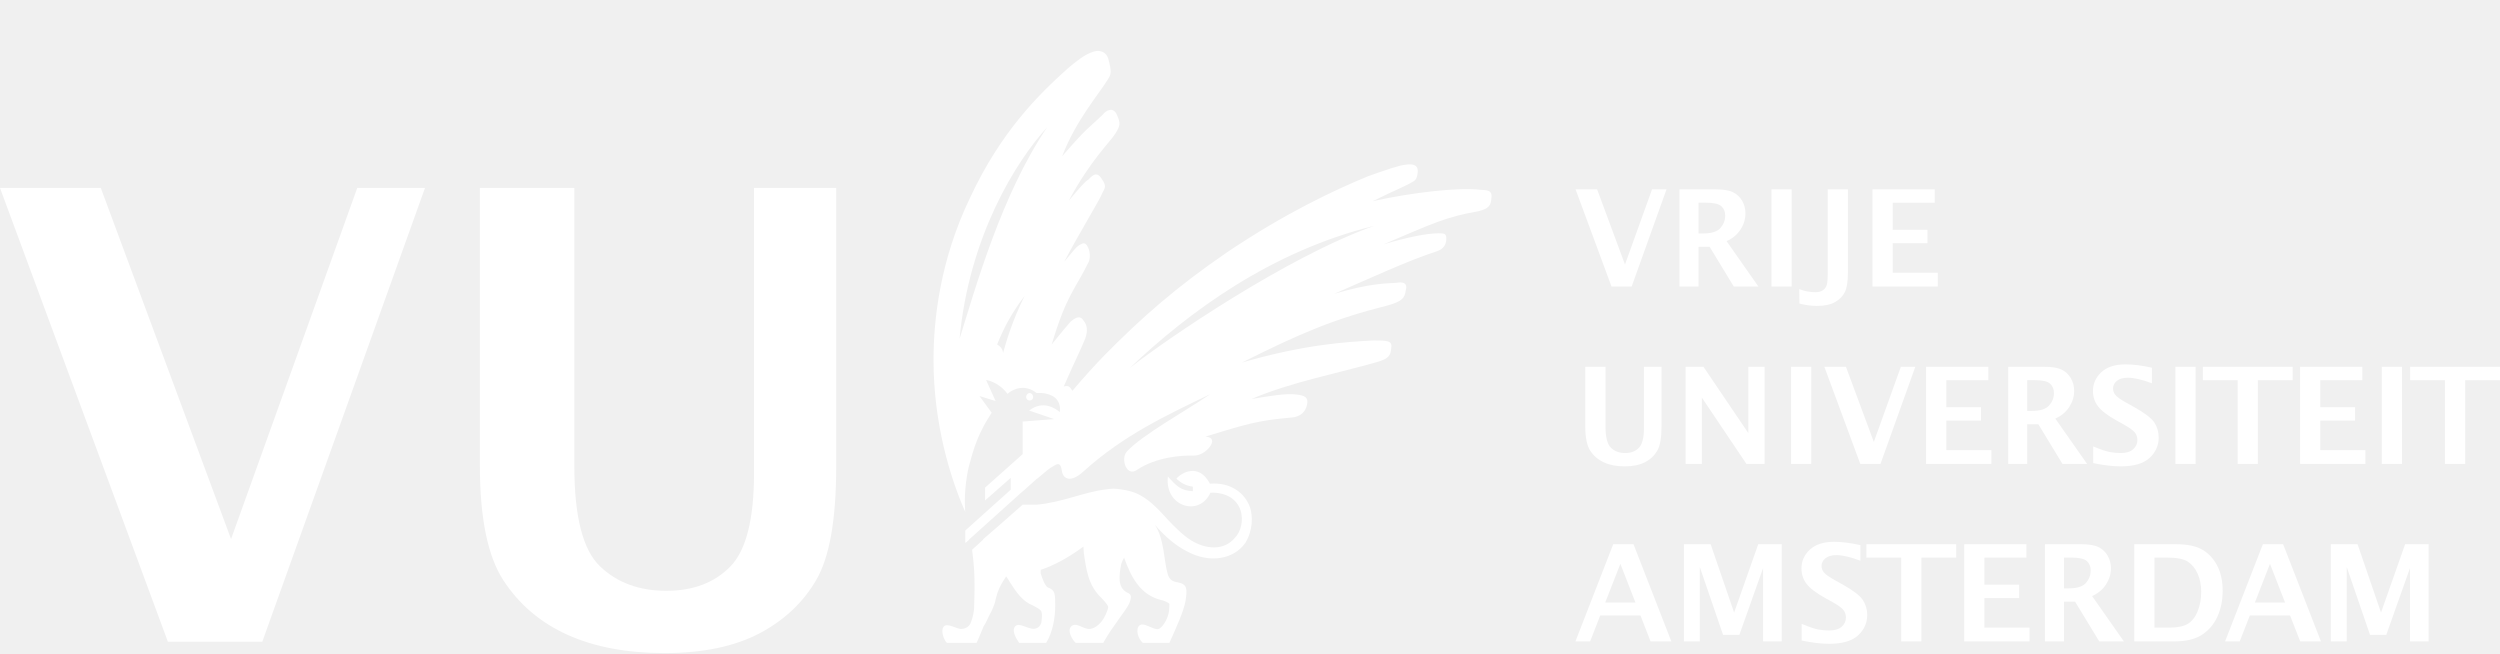
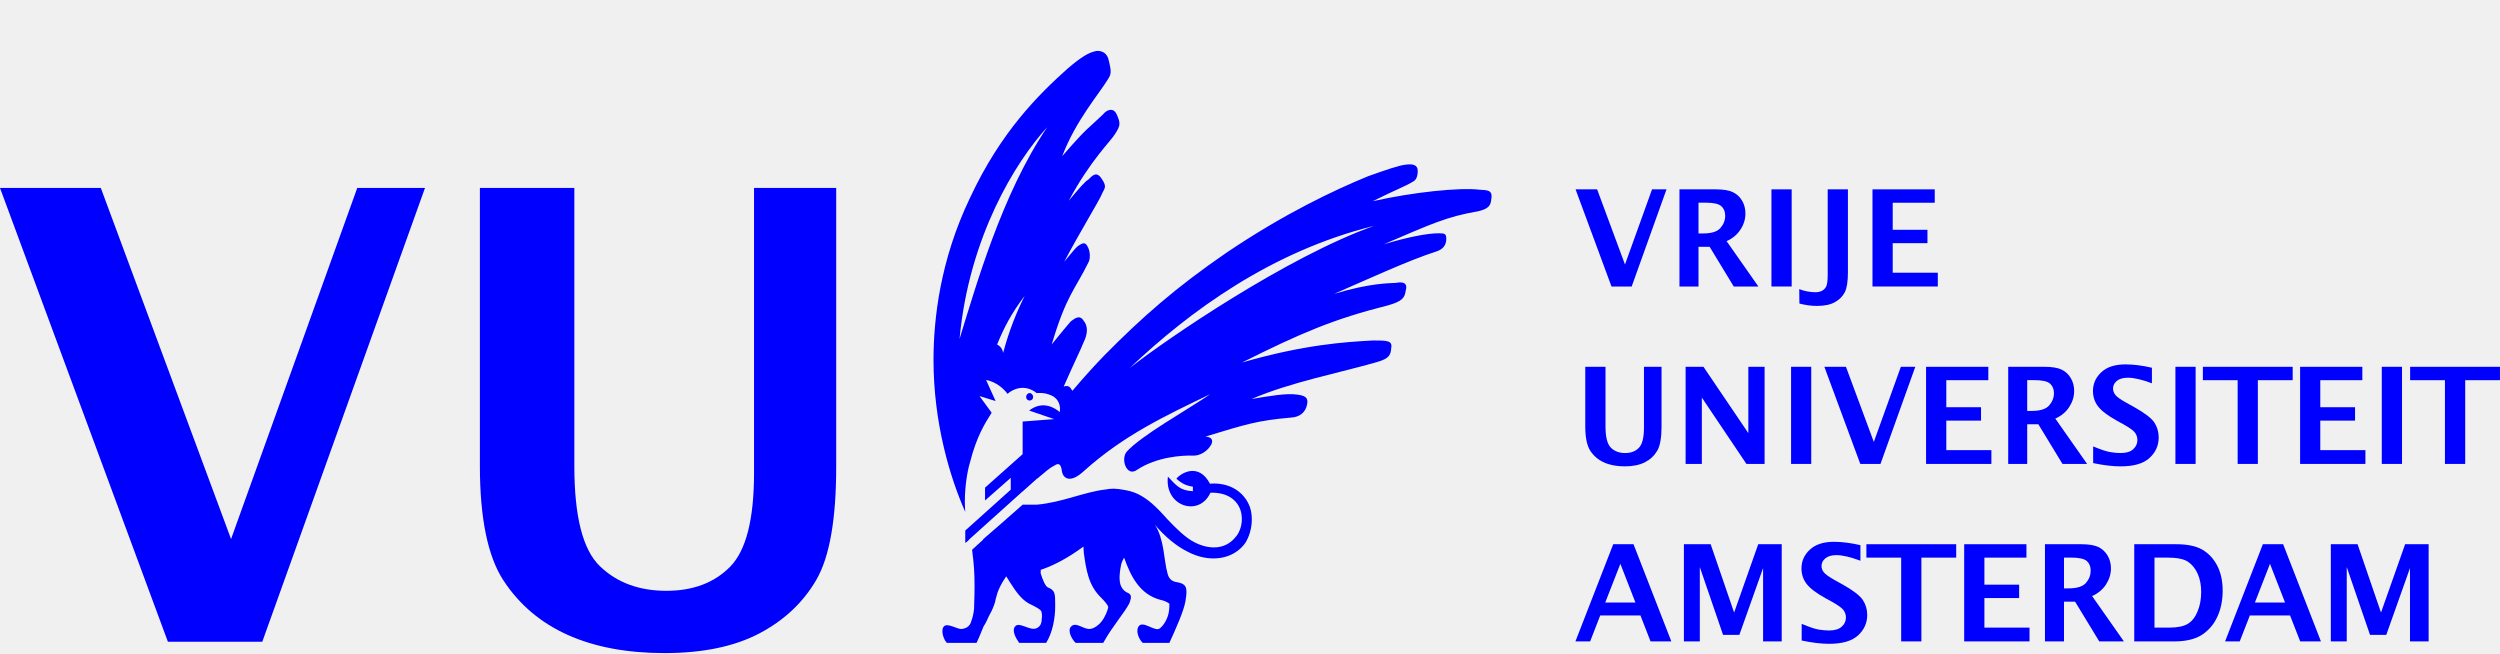
<svg xmlns="http://www.w3.org/2000/svg" id="svg2" version="1.1" width="229.68" height="60" xml:space="preserve">
  <defs id="defs6">
    <clipPath clipPathUnits="userSpaceOnUse" id="clipPath26">
      <path d="m 0,62.522 210.473,0 L 210.473,0 0,0 0,62.522 z" id="path28" />
    </clipPath>
  </defs>
  <g id="g10" transform="matrix(1.25,0,0,-1.25,-0.3074325,60.28474)">
-     <g id="g3046" transform="translate(-13.25685,-12.66531)" style="fill:#ffffff">
-       <g style="fill:#ffffff" transform="translate(193.2002,26.7959)" id="g14">
-         <path id="path16" style="fill:#ffffff;fill-opacity:1;fill-rule:nonzero;stroke:none" d="m 0,0 0,6.154 -2.558,0 0,0.984 6.602,0 0,-0.984 -2.555,0 L 1.489,0 0,0 z" />
+     <g id="g3046" transform="translate(-13.25685,-12.66531)" style="fill:#0000ff">
+       <g style="fill:#0000ff" transform="translate(193.2002,26.7959)" id="g14">
+         <path id="path16" style="fill:#0000ff;fill-opacity:1;fill-rule:nonzero;stroke:none" d="m 0,0 0,6.154 -2.558,0 0,0.984 6.602,0 0,-0.984 -2.555,0 L 1.489,0 0,0 z" />
      </g>
-       <g style="fill:#ffffff" transform="translate(25.8418,13.7285)" id="g18">
-         <path id="path20" style="fill:#ffffff;fill-opacity:1;fill-rule:nonzero;stroke:none" d="m 0,0 -12.339,33.351 7.409,0 9.573,-25.806 9.275,25.806 4.979,0 L 6.939,0 0,0 z" />
+       <g style="fill:#0000ff" transform="translate(25.8418,13.7285)" id="g18">
+         <path id="path20" style="fill:#0000ff;fill-opacity:1;fill-rule:nonzero;stroke:none" d="m 0,0 -12.339,33.351 7.409,0 9.573,-25.806 9.275,25.806 4.979,0 L 6.939,0 0,0 z" />
      </g>
-       <g style="fill:#ffffff" id="g22">
-         <g style="fill:#ffffff" clip-path="url(#clipPath26)" id="g24">
-           <g style="fill:#ffffff" transform="translate(48.7734,47.0791)" id="g30">
-             <path id="path32" style="fill:#ffffff;fill-opacity:1;fill-rule:nonzero;stroke:none" d="m 0,0 6.942,0 0,-20.454 c 0,-3.7 0.627,-6.15 1.883,-7.351 1.253,-1.206 2.881,-1.804 4.879,-1.804 1.967,0 3.533,0.591 4.698,1.78 1.164,1.189 1.747,3.479 1.747,6.878 l 0,20.951 6.039,0 0,-20.484 c 0,-3.863 -0.484,-6.629 -1.453,-8.304 -0.968,-1.675 -2.37,-2.993 -4.202,-3.956 -1.835,-0.961 -4.155,-1.442 -6.964,-1.442 -2.764,0 -5.138,0.448 -7.122,1.34 -1.983,0.893 -3.553,2.226 -4.71,3.991 C 0.579,-27.091 0,-24.276 0,-20.416 L 0,0 z" />
+       <g style="fill:#0000ff" id="g22">
+         <g style="fill:#0000ff" clip-path="url(#clipPath26)" id="g24">
+           <g style="fill:#0000ff" transform="translate(48.7734,47.0791)" id="g30">
+             <path id="path32" style="fill:#0000ff;fill-opacity:1;fill-rule:nonzero;stroke:none" d="m 0,0 6.942,0 0,-20.454 c 0,-3.7 0.627,-6.15 1.883,-7.351 1.253,-1.206 2.881,-1.804 4.879,-1.804 1.967,0 3.533,0.591 4.698,1.78 1.164,1.189 1.747,3.479 1.747,6.878 l 0,20.951 6.039,0 0,-20.484 c 0,-3.863 -0.484,-6.629 -1.453,-8.304 -0.968,-1.675 -2.37,-2.993 -4.202,-3.956 -1.835,-0.961 -4.155,-1.442 -6.964,-1.442 -2.764,0 -5.138,0.448 -7.122,1.34 -1.983,0.893 -3.553,2.226 -4.71,3.991 C 0.579,-27.091 0,-24.276 0,-20.416 L 0,0 z" />
          </g>
-           <g style="fill:#ffffff" transform="translate(84.4697,21.8857)" id="g34">
-             <path id="path36" style="fill:#ffffff;fill-opacity:1;fill-rule:nonzero;stroke:none" d="m 0,0 0,-0.885 0.26,0.234 C 0.197,-0.402 0.146,-0.156 0.102,0.094 L 0,0 z" />
+           <g style="fill:#0000ff" transform="translate(84.4697,21.8857)" id="g34">
+             <path id="path36" style="fill:#0000ff;fill-opacity:1;fill-rule:nonzero;stroke:none" d="m 0,0 0,-0.885 0.26,0.234 C 0.197,-0.402 0.146,-0.156 0.102,0.094 L 0,0 z" />
          </g>
-           <g style="fill:#ffffff" transform="translate(88.9219,31.7129)" id="g38">
-             <path id="path40" style="fill:#ffffff;fill-opacity:1;fill-rule:nonzero;stroke:none" d="M 0,0 C 0,0.145 0.11,0.292 0.256,0.292 0.405,0.292 0.515,0.145 0.515,0 0.515,-0.147 0.405,-0.257 0.256,-0.257 0.11,-0.257 0,-0.147 0,0" />
+           <g style="fill:#0000ff" transform="translate(88.9219,31.7129)" id="g38">
+             <path id="path40" style="fill:#0000ff;fill-opacity:1;fill-rule:nonzero;stroke:none" d="M 0,0 C 0,0.145 0.11,0.292 0.256,0.292 0.405,0.292 0.515,0.145 0.515,0 0.515,-0.147 0.405,-0.257 0.256,-0.257 0.11,-0.257 0,-0.147 0,0" />
          </g>
-           <g style="fill:#ffffff" transform="translate(105.3721,23.6152)" id="g42">
-             <path id="path44" style="fill:#ffffff;fill-opacity:1;fill-rule:nonzero;stroke:none" d="M 0,0 C -0.401,1.103 -1.47,1.84 -2.942,1.729 -3.75,3.274 -5.04,2.544 -5.408,2.095 -5.005,1.729 -4.675,1.58 -4.195,1.508 l 0,-0.33 c -0.918,0.035 -1.213,0.402 -1.837,1.07 -0.26,-2.21 2.317,-2.988 3.126,-1.183 1.215,0.038 1.952,-0.512 2.21,-1.286 0.253,-0.771 0,-1.622 -0.406,-2.023 -0.736,-0.884 -1.916,-0.884 -2.981,-0.331 -0.659,0.331 -1.363,1.031 -1.987,1.691 -0.917,1.031 -1.437,1.475 -2.139,1.841 -0.384,0.183 -0.767,0.274 -1.143,0.331 -0.219,0.04 -0.439,0.067 -0.658,0.073 -0.212,0 -0.406,-0.022 -0.586,-0.057 -1.574,-0.174 -3.172,-0.949 -5.082,-1.12 l -1.03,0 c -0.64,-0.557 -1.203,-1.054 -1.696,-1.493 l -1.21,-1.047 c 0.002,-0.009 0.01,-0.016 0.01,-0.025 -0.518,-0.473 -0.819,-0.747 -0.819,-0.747 0.145,-1.142 0.18,-1.693 0.18,-2.722 0,-0.85 -0.035,-1.257 -0.035,-1.625 -0.037,-0.365 -0.112,-0.66 -0.22,-0.952 -0.074,-0.261 -0.296,-0.479 -0.664,-0.518 -0.33,-0.071 -1.107,0.518 -1.361,0.148 -0.22,-0.295 0.037,-0.993 0.254,-1.176 l 2.174,0 c 0.26,0.549 0.369,0.881 0.516,1.21 0.186,0.259 0.335,0.667 0.477,0.923 0.151,0.255 0.296,0.626 0.372,0.881 0.035,0.259 0.146,0.52 0.182,0.698 0.151,0.411 0.366,0.781 0.515,0.994 0.035,0.07 0.08,0.125 0.118,0.183 0.098,-0.144 0.189,-0.285 0.25,-0.396 0.518,-0.812 0.957,-1.441 1.694,-1.734 0.293,-0.146 0.478,-0.261 0.588,-0.371 0.11,-0.106 0.11,-0.441 0.075,-0.658 0,-0.297 -0.113,-0.554 -0.405,-0.663 -0.481,-0.186 -1.25,0.512 -1.548,0.143 -0.257,-0.293 0.039,-0.845 0.298,-1.21 l 1.983,0 c 0.482,0.772 0.666,1.838 0.666,2.723 0,0.919 0,1.142 -0.554,1.361 -0.185,0.113 -0.368,0.554 -0.515,1.031 0,0.054 0.003,0.147 0.005,0.254 0.946,0.314 1.993,0.867 3.139,1.709 0.006,-0.15 0.012,-0.302 0.025,-0.456 0.183,-1.253 0.327,-2.392 1.287,-3.311 0.254,-0.259 0.474,-0.518 0.511,-0.666 0,-0.11 -0.147,-0.512 -0.257,-0.698 -0.218,-0.478 -0.697,-0.88 -1.064,-0.919 -0.477,-0.071 -1.032,0.551 -1.403,0.182 -0.329,-0.329 0.113,-1.027 0.333,-1.21 l 2.023,0 c 0.664,1.21 1.583,2.243 1.917,2.906 0.181,0.479 0.181,0.664 -0.187,0.806 -0.662,0.372 -0.587,1.181 -0.403,2.1 0.048,0.153 0.125,0.306 0.205,0.455 0.5,-1.393 1.153,-2.697 2.667,-3.103 0.255,-0.034 0.624,-0.222 0.663,-0.298 0,-0.073 0,-0.368 -0.039,-0.584 -0.071,-0.444 -0.331,-0.96 -0.664,-1.215 -0.362,-0.295 -1.284,0.663 -1.584,0.109 -0.217,-0.443 0.151,-1.032 0.336,-1.176 l 1.951,0 c 0.548,1.21 1.03,2.282 1.18,3.052 0.144,0.923 0.144,1.253 -0.556,1.399 -0.368,0.042 -0.663,0.187 -0.772,0.701 -0.26,0.92 -0.222,2.465 -0.917,3.531 0.77,-0.917 1.613,-1.58 2.35,-1.951 1.695,-0.92 3.461,-0.584 4.304,0.627 C 0.22,-1.692 0.22,-0.662 0,0" />
+           <g style="fill:#0000ff" transform="translate(105.3721,23.6152)" id="g42">
+             <path id="path44" style="fill:#0000ff;fill-opacity:1;fill-rule:nonzero;stroke:none" d="M 0,0 C -0.401,1.103 -1.47,1.84 -2.942,1.729 -3.75,3.274 -5.04,2.544 -5.408,2.095 -5.005,1.729 -4.675,1.58 -4.195,1.508 l 0,-0.33 c -0.918,0.035 -1.213,0.402 -1.837,1.07 -0.26,-2.21 2.317,-2.988 3.126,-1.183 1.215,0.038 1.952,-0.512 2.21,-1.286 0.253,-0.771 0,-1.622 -0.406,-2.023 -0.736,-0.884 -1.916,-0.884 -2.981,-0.331 -0.659,0.331 -1.363,1.031 -1.987,1.691 -0.917,1.031 -1.437,1.475 -2.139,1.841 -0.384,0.183 -0.767,0.274 -1.143,0.331 -0.219,0.04 -0.439,0.067 -0.658,0.073 -0.212,0 -0.406,-0.022 -0.586,-0.057 -1.574,-0.174 -3.172,-0.949 -5.082,-1.12 l -1.03,0 c -0.64,-0.557 -1.203,-1.054 -1.696,-1.493 l -1.21,-1.047 c 0.002,-0.009 0.01,-0.016 0.01,-0.025 -0.518,-0.473 -0.819,-0.747 -0.819,-0.747 0.145,-1.142 0.18,-1.693 0.18,-2.722 0,-0.85 -0.035,-1.257 -0.035,-1.625 -0.037,-0.365 -0.112,-0.66 -0.22,-0.952 -0.074,-0.261 -0.296,-0.479 -0.664,-0.518 -0.33,-0.071 -1.107,0.518 -1.361,0.148 -0.22,-0.295 0.037,-0.993 0.254,-1.176 l 2.174,0 c 0.26,0.549 0.369,0.881 0.516,1.21 0.186,0.259 0.335,0.667 0.477,0.923 0.151,0.255 0.296,0.626 0.372,0.881 0.035,0.259 0.146,0.52 0.182,0.698 0.151,0.411 0.366,0.781 0.515,0.994 0.035,0.07 0.08,0.125 0.118,0.183 0.098,-0.144 0.189,-0.285 0.25,-0.396 0.518,-0.812 0.957,-1.441 1.694,-1.734 0.293,-0.146 0.478,-0.261 0.588,-0.371 0.11,-0.106 0.11,-0.441 0.075,-0.658 0,-0.297 -0.113,-0.554 -0.405,-0.663 -0.481,-0.186 -1.25,0.512 -1.548,0.143 -0.257,-0.293 0.039,-0.845 0.298,-1.21 l 1.983,0 c 0.482,0.772 0.666,1.838 0.666,2.723 0,0.919 0,1.142 -0.554,1.361 -0.185,0.113 -0.368,0.554 -0.515,1.031 0,0.054 0.003,0.147 0.005,0.254 0.946,0.314 1.993,0.867 3.139,1.709 0.006,-0.15 0.012,-0.302 0.025,-0.456 0.183,-1.253 0.327,-2.392 1.287,-3.311 0.254,-0.259 0.474,-0.518 0.511,-0.666 0,-0.11 -0.147,-0.512 -0.257,-0.698 -0.218,-0.478 -0.697,-0.88 -1.064,-0.919 -0.477,-0.071 -1.032,0.551 -1.403,0.182 -0.329,-0.329 0.113,-1.027 0.333,-1.21 l 2.023,0 c 0.664,1.21 1.583,2.243 1.917,2.906 0.181,0.479 0.181,0.664 -0.187,0.806 -0.662,0.372 -0.587,1.181 -0.403,2.1 0.048,0.153 0.125,0.306 0.205,0.455 0.5,-1.393 1.153,-2.697 2.667,-3.103 0.255,-0.034 0.624,-0.222 0.663,-0.298 0,-0.073 0,-0.368 -0.039,-0.584 -0.071,-0.444 -0.331,-0.96 -0.664,-1.215 -0.362,-0.295 -1.284,0.663 -1.584,0.109 -0.217,-0.443 0.151,-1.032 0.336,-1.176 l 1.951,0 c 0.548,1.21 1.03,2.282 1.18,3.052 0.144,0.923 0.144,1.253 -0.556,1.399 -0.368,0.042 -0.663,0.187 -0.772,0.701 -0.26,0.92 -0.222,2.465 -0.917,3.531 0.77,-0.917 1.613,-1.58 2.35,-1.951 1.695,-0.92 3.461,-0.584 4.304,0.627 C 0.22,-1.692 0.22,-0.662 0,0" />
          </g>
-           <g style="fill:#ffffff" transform="translate(96.54,33.8486)" id="g46">
-             <path id="path48" style="fill:#ffffff;fill-opacity:1;fill-rule:nonzero;stroke:none" d="M 0,0 C 4.382,4.156 10.38,8.572 17.963,10.449 11.56,8.17 2.762,2.167 0,0 m -12.514,2.131 c 0.7,7.512 4.124,13.029 6.445,15.568 C -9.42,12.766 -11.333,5.921 -12.514,2.131 M -9.313,1.104 C -9.35,1.397 -9.495,1.578 -9.752,1.728 -9.236,2.979 -8.727,3.975 -7.728,5.299 -8.648,3.455 -9.09,1.912 -9.313,1.104 m 35.042,11.995 c -1.51,0.184 -4.936,-0.184 -7.878,-0.844 1.841,0.92 2.357,1.063 3.018,1.473 0.182,0.108 0.294,0.366 0.294,0.772 0,0.441 -0.402,0.513 -0.88,0.441 C 19.8,14.903 18.771,14.537 17.518,14.094 15.015,13.063 11.412,11.372 7.141,8.496 3.386,5.921 0.886,3.715 -1.84,0.954 -2.55,0.228 -3.368,-0.677 -4.22,-1.68 c -0.19,0.332 -0.305,0.409 -0.637,0.316 0.956,2.172 1.064,2.284 1.584,3.531 0.218,0.593 0.109,1.036 -0.11,1.288 -0.298,0.52 -0.703,0.15 -0.958,-0.037 -0.403,-0.477 -0.516,-0.589 -1.399,-1.69 1.103,3.681 1.693,3.974 2.722,6.074 0.113,0.256 0.113,0.694 -0.037,1.029 -0.109,0.258 -0.257,0.406 -0.476,0.293 -0.407,-0.184 -0.516,-0.401 -1.291,-1.322 1.102,2.097 2.614,4.562 2.763,4.964 0.183,0.443 0.438,0.517 -0.036,1.179 -0.37,0.555 -0.699,0.149 -0.96,-0.109 -0.218,-0.108 -0.665,-0.627 -1.433,-1.547 1.617,3.02 3.13,4.416 3.422,4.933 0.367,0.589 0.405,0.736 0.112,1.398 -0.261,0.589 -0.776,0.332 -1.03,0 -1.144,-1.103 -1.071,-0.848 -2.984,-3.055 0.993,2.616 2.727,4.603 3.347,5.631 0.263,0.404 0.297,0.552 0.037,1.548 -0.146,0.44 -0.511,0.591 -0.881,0.553 -0.553,-0.113 -1.066,-0.408 -2.098,-1.287 -2.098,-1.88 -4.893,-4.606 -7.177,-9.499 -2.21,-4.599 -2.686,-8.945 -2.686,-11.924 0,-4.631 1.212,-8.639 2.331,-11.161 -0.002,0.094 -0.01,0.17 -0.015,0.268 -0.072,1.25 0.148,2.685 0.37,3.384 0.467,1.843 1.075,2.831 1.587,3.632 l -0.892,1.225 1.182,-0.366 -0.698,1.546 c 0,0 0.887,-0.103 1.574,-1.017 0.429,0.388 1.299,0.729 2.141,0.057 0.554,0.038 0.886,-0.074 1.18,-0.22 0.625,-0.366 0.55,-1.029 0.514,-1.177 -0.33,0.295 -1.252,0.886 -2.245,0.112 l 1.841,-0.629 -2.32,-0.179 0,-2.398 -2.763,-2.459 0,-0.943 1.89,1.664 0,-0.871 -3.328,-2.99 0,-0.911 4.201,3.777 0,-0.009 1.058,0.948 0.009,-0.009 c 0.626,0.518 0.884,0.775 1.253,0.959 0.44,0.297 0.515,-0.033 0.588,-0.513 0.111,-0.403 0.587,-0.813 1.585,0.108 2.944,2.653 6.035,4.087 9.308,5.666 -1.768,-1.211 -5.039,-3.013 -6.147,-4.23 -0.477,-0.551 0,-1.913 0.773,-1.326 1.4,0.922 3.24,1.067 4.16,1.033 0.44,0 0.922,0.293 1.179,0.663 0.256,0.331 0.256,0.7 -0.33,0.737 3.018,0.915 3.792,1.175 6.294,1.396 0.662,0.037 1.067,0.404 1.175,0.959 0.113,0.512 -0.147,0.663 -0.77,0.734 -0.738,0.108 -2.028,-0.112 -3.316,-0.33 2.911,1.249 6.441,1.913 9.24,2.721 0.883,0.256 0.997,0.516 1.032,1.032 0.106,0.551 -0.334,0.551 -1.328,0.551 C 15.865,1.912 12.847,1.728 8.246,0.4 c 4.343,2.174 6.769,3.205 10.712,4.196 1.066,0.298 1.25,0.553 1.325,1.106 0.184,0.627 -0.335,0.627 -0.7,0.553 -0.554,-0.038 -1.876,0 -4.568,-0.809 2.62,1.138 5.483,2.466 7.545,3.126 0.445,0.151 0.702,0.442 0.702,0.923 0,0.365 -0.11,0.404 -0.55,0.404 -0.886,0 -2.321,-0.294 -4.05,-0.81 3.531,1.508 4.6,2.025 6.953,2.43 0.776,0.183 0.922,0.439 0.957,0.918 0.113,0.662 -0.329,0.626 -0.843,0.662" />
+           <g style="fill:#0000ff" transform="translate(96.54,33.8486)" id="g46">
+             <path id="path48" style="fill:#0000ff;fill-opacity:1;fill-rule:nonzero;stroke:none" d="M 0,0 C 4.382,4.156 10.38,8.572 17.963,10.449 11.56,8.17 2.762,2.167 0,0 m -12.514,2.131 c 0.7,7.512 4.124,13.029 6.445,15.568 C -9.42,12.766 -11.333,5.921 -12.514,2.131 M -9.313,1.104 C -9.35,1.397 -9.495,1.578 -9.752,1.728 -9.236,2.979 -8.727,3.975 -7.728,5.299 -8.648,3.455 -9.09,1.912 -9.313,1.104 m 35.042,11.995 c -1.51,0.184 -4.936,-0.184 -7.878,-0.844 1.841,0.92 2.357,1.063 3.018,1.473 0.182,0.108 0.294,0.366 0.294,0.772 0,0.441 -0.402,0.513 -0.88,0.441 C 19.8,14.903 18.771,14.537 17.518,14.094 15.015,13.063 11.412,11.372 7.141,8.496 3.386,5.921 0.886,3.715 -1.84,0.954 -2.55,0.228 -3.368,-0.677 -4.22,-1.68 c -0.19,0.332 -0.305,0.409 -0.637,0.316 0.956,2.172 1.064,2.284 1.584,3.531 0.218,0.593 0.109,1.036 -0.11,1.288 -0.298,0.52 -0.703,0.15 -0.958,-0.037 -0.403,-0.477 -0.516,-0.589 -1.399,-1.69 1.103,3.681 1.693,3.974 2.722,6.074 0.113,0.256 0.113,0.694 -0.037,1.029 -0.109,0.258 -0.257,0.406 -0.476,0.293 -0.407,-0.184 -0.516,-0.401 -1.291,-1.322 1.102,2.097 2.614,4.562 2.763,4.964 0.183,0.443 0.438,0.517 -0.036,1.179 -0.37,0.555 -0.699,0.149 -0.96,-0.109 -0.218,-0.108 -0.665,-0.627 -1.433,-1.547 1.617,3.02 3.13,4.416 3.422,4.933 0.367,0.589 0.405,0.736 0.112,1.398 -0.261,0.589 -0.776,0.332 -1.03,0 -1.144,-1.103 -1.071,-0.848 -2.984,-3.055 0.993,2.616 2.727,4.603 3.347,5.631 0.263,0.404 0.297,0.552 0.037,1.548 -0.146,0.44 -0.511,0.591 -0.881,0.553 -0.553,-0.113 -1.066,-0.408 -2.098,-1.287 -2.098,-1.88 -4.893,-4.606 -7.177,-9.499 -2.21,-4.599 -2.686,-8.945 -2.686,-11.924 0,-4.631 1.212,-8.639 2.331,-11.161 -0.002,0.094 -0.01,0.17 -0.015,0.268 -0.072,1.25 0.148,2.685 0.37,3.384 0.467,1.843 1.075,2.831 1.587,3.632 l -0.892,1.225 1.182,-0.366 -0.698,1.546 c 0,0 0.887,-0.103 1.574,-1.017 0.429,0.388 1.299,0.729 2.141,0.057 0.554,0.038 0.886,-0.074 1.18,-0.22 0.625,-0.366 0.55,-1.029 0.514,-1.177 -0.33,0.295 -1.252,0.886 -2.245,0.112 l 1.841,-0.629 -2.32,-0.179 0,-2.398 -2.763,-2.459 0,-0.943 1.89,1.664 0,-0.871 -3.328,-2.99 0,-0.911 4.201,3.777 0,-0.009 1.058,0.948 0.009,-0.009 c 0.626,0.518 0.884,0.775 1.253,0.959 0.44,0.297 0.515,-0.033 0.588,-0.513 0.111,-0.403 0.587,-0.813 1.585,0.108 2.944,2.653 6.035,4.087 9.308,5.666 -1.768,-1.211 -5.039,-3.013 -6.147,-4.23 -0.477,-0.551 0,-1.913 0.773,-1.326 1.4,0.922 3.24,1.067 4.16,1.033 0.44,0 0.922,0.293 1.179,0.663 0.256,0.331 0.256,0.7 -0.33,0.737 3.018,0.915 3.792,1.175 6.294,1.396 0.662,0.037 1.067,0.404 1.175,0.959 0.113,0.512 -0.147,0.663 -0.77,0.734 -0.738,0.108 -2.028,-0.112 -3.316,-0.33 2.911,1.249 6.441,1.913 9.24,2.721 0.883,0.256 0.997,0.516 1.032,1.032 0.106,0.551 -0.334,0.551 -1.328,0.551 C 15.865,1.912 12.847,1.728 8.246,0.4 c 4.343,2.174 6.769,3.205 10.712,4.196 1.066,0.298 1.25,0.553 1.325,1.106 0.184,0.627 -0.335,0.627 -0.7,0.553 -0.554,-0.038 -1.876,0 -4.568,-0.809 2.62,1.138 5.483,2.466 7.545,3.126 0.445,0.151 0.702,0.442 0.702,0.923 0,0.365 -0.11,0.404 -0.55,0.404 -0.886,0 -2.321,-0.294 -4.05,-0.81 3.531,1.508 4.6,2.025 6.953,2.43 0.776,0.183 0.922,0.439 0.957,0.918 0.113,0.662 -0.329,0.626 -0.843,0.662" />
          </g>
-           <g style="fill:#ffffff" transform="translate(131.9443,39.8359)" id="g50">
-             <path id="path52" style="fill:#ffffff;fill-opacity:1;fill-rule:nonzero;stroke:none" d="m 0,0 -2.641,7.14 1.584,0 L 0.991,1.616 2.98,7.14 4.043,7.14 1.483,0 0,0 z" />
+           <g style="fill:#0000ff" transform="translate(131.9443,39.8359)" id="g50">
+             <path id="path52" style="fill:#0000ff;fill-opacity:1;fill-rule:nonzero;stroke:none" d="m 0,0 -2.641,7.14 1.584,0 L 0.991,1.616 2.98,7.14 4.043,7.14 1.483,0 0,0 z" />
          </g>
-           <g style="fill:#ffffff" transform="translate(136.9395,39.8359)" id="g54">
-             <path id="path56" style="fill:#ffffff;fill-opacity:1;fill-rule:nonzero;stroke:none" d="m 0,0 0,7.14 2.672,0 C 3.218,7.14 3.636,7.072 3.92,6.936 4.208,6.798 4.435,6.592 4.6,6.313 4.764,6.034 4.848,5.721 4.848,5.37 4.848,4.951 4.728,4.557 4.485,4.186 4.244,3.813 3.901,3.531 3.463,3.334 L 5.8,0 3.99,0 2.216,2.92 1.399,2.92 1.399,0 0,0 z m 1.399,3.899 0.34,0 c 0.616,0 1.036,0.132 1.27,0.399 0.234,0.268 0.352,0.57 0.352,0.908 0,0.293 -0.094,0.524 -0.284,0.697 -0.191,0.172 -0.579,0.259 -1.16,0.259 l -0.518,0 0,-2.263 z" />
+           <g style="fill:#0000ff" transform="translate(136.9395,39.8359)" id="g54">
+             <path id="path56" style="fill:#0000ff;fill-opacity:1;fill-rule:nonzero;stroke:none" d="m 0,0 0,7.14 2.672,0 C 3.218,7.14 3.636,7.072 3.92,6.936 4.208,6.798 4.435,6.592 4.6,6.313 4.764,6.034 4.848,5.721 4.848,5.37 4.848,4.951 4.728,4.557 4.485,4.186 4.244,3.813 3.901,3.531 3.463,3.334 L 5.8,0 3.99,0 2.216,2.92 1.399,2.92 1.399,0 0,0 z m 1.399,3.899 0.34,0 c 0.616,0 1.036,0.132 1.27,0.399 0.234,0.268 0.352,0.57 0.352,0.908 0,0.293 -0.094,0.524 -0.284,0.697 -0.191,0.172 -0.579,0.259 -1.16,0.259 l -0.518,0 0,-2.263 z" />
          </g>
-           <path id="path58" style="fill:#ffffff;fill-opacity:1;fill-rule:nonzero;stroke:none" d="m 143.7,46.976 1.486,0 0,-7.14 -1.486,0 0,7.14 z" />
-           <g style="fill:#ffffff" transform="translate(145.7559,38.582)" id="g60">
-             <path id="path62" style="fill:#ffffff;fill-opacity:1;fill-rule:nonzero;stroke:none" d="m 0,0 -0.013,1.062 c 0.385,-0.152 0.787,-0.228 1.2,-0.228 0.172,0 0.325,0.033 0.459,0.097 0.132,0.065 0.236,0.17 0.316,0.312 0.078,0.146 0.117,0.444 0.117,0.901 l 0,6.251 1.486,0 0,-6.094 C 3.565,1.632 3.49,1.145 3.339,0.84 3.183,0.533 2.941,0.288 2.609,0.104 2.279,-0.082 1.84,-0.173 1.288,-0.173 0.88,-0.173 0.453,-0.117 0,0" />
+           <path id="path58" style="fill:#0000ff;fill-opacity:1;fill-rule:nonzero;stroke:none" d="m 143.7,46.976 1.486,0 0,-7.14 -1.486,0 0,7.14 z" />
+           <g style="fill:#0000ff" transform="translate(145.7559,38.582)" id="g60">
+             <path id="path62" style="fill:#0000ff;fill-opacity:1;fill-rule:nonzero;stroke:none" d="m 0,0 -0.013,1.062 c 0.385,-0.152 0.787,-0.228 1.2,-0.228 0.172,0 0.325,0.033 0.459,0.097 0.132,0.065 0.236,0.17 0.316,0.312 0.078,0.146 0.117,0.444 0.117,0.901 l 0,6.251 1.486,0 0,-6.094 C 3.565,1.632 3.49,1.145 3.339,0.84 3.183,0.533 2.941,0.288 2.609,0.104 2.279,-0.082 1.84,-0.173 1.288,-0.173 0.88,-0.173 0.453,-0.117 0,0" />
          </g>
-           <g style="fill:#ffffff" transform="translate(151.126,39.8359)" id="g64">
-             <path id="path66" style="fill:#ffffff;fill-opacity:1;fill-rule:nonzero;stroke:none" d="m 0,0 0,7.14 4.575,0 0,-0.983 -3.089,0 0,-1.989 2.554,0 0,-0.983 -2.554,0 0,-2.172 3.315,0 L 4.801,0 0,0 z" />
+           <g style="fill:#0000ff" transform="translate(151.126,39.8359)" id="g64">
+             <path id="path66" style="fill:#0000ff;fill-opacity:1;fill-rule:nonzero;stroke:none" d="m 0,0 0,7.14 4.575,0 0,-0.983 -3.089,0 0,-1.989 2.554,0 0,-0.983 -2.554,0 0,-2.172 3.315,0 L 4.801,0 0,0 z" />
          </g>
-           <g style="fill:#ffffff" transform="translate(130.0166,33.9336)" id="g68">
-             <path id="path70" style="fill:#ffffff;fill-opacity:1;fill-rule:nonzero;stroke:none" d="m 0,0 1.487,0 0,-4.379 c 0,-0.791 0.132,-1.314 0.403,-1.574 0.267,-0.258 0.613,-0.385 1.044,-0.385 0.42,0 0.755,0.126 1.004,0.382 0.249,0.253 0.375,0.744 0.375,1.473 l 0,4.483 1.292,0 0,-4.385 c 0,-0.826 -0.104,-1.42 -0.312,-1.776 C 5.085,-6.521 4.788,-6.804 4.396,-7.01 4.002,-7.214 3.503,-7.317 2.903,-7.317 c -0.592,0 -1.1,0.094 -1.523,0.289 -0.424,0.19 -0.76,0.474 -1.009,0.852 C 0.124,-5.798 0,-5.197 0,-4.37 L 0,0 z" />
+           <g style="fill:#0000ff" transform="translate(130.0166,33.9336)" id="g68">
+             <path id="path70" style="fill:#0000ff;fill-opacity:1;fill-rule:nonzero;stroke:none" d="m 0,0 1.487,0 0,-4.379 c 0,-0.791 0.132,-1.314 0.403,-1.574 0.267,-0.258 0.613,-0.385 1.044,-0.385 0.42,0 0.755,0.126 1.004,0.382 0.249,0.253 0.375,0.744 0.375,1.473 l 0,4.483 1.292,0 0,-4.385 c 0,-0.826 -0.104,-1.42 -0.312,-1.776 C 5.085,-6.521 4.788,-6.804 4.396,-7.01 4.002,-7.214 3.503,-7.317 2.903,-7.317 c -0.592,0 -1.1,0.094 -1.523,0.289 -0.424,0.19 -0.76,0.474 -1.009,0.852 C 0.124,-5.798 0,-5.197 0,-4.37 L 0,0 z" />
          </g>
-           <g style="fill:#ffffff" transform="translate(137.3916,26.7959)" id="g72">
-             <path id="path74" style="fill:#ffffff;fill-opacity:1;fill-rule:nonzero;stroke:none" d="m 0,0 0,7.138 1.312,0 3.298,-4.875 0,4.875 1.194,0 L 5.804,0 4.47,0 1.192,4.876 1.192,0 0,0 z" />
+           <g style="fill:#0000ff" transform="translate(137.3916,26.7959)" id="g72">
+             <path id="path74" style="fill:#0000ff;fill-opacity:1;fill-rule:nonzero;stroke:none" d="m 0,0 0,7.138 1.312,0 3.298,-4.875 0,4.875 1.194,0 L 5.804,0 4.47,0 1.192,4.876 1.192,0 0,0 z" />
          </g>
-           <path id="path76" style="fill:#ffffff;fill-opacity:1;fill-rule:nonzero;stroke:none" d="m 145.143,33.934 1.482,0 0,-7.138 -1.482,0 0,7.138 z" />
-           <g style="fill:#ffffff" transform="translate(150.2295,26.7959)" id="g78">
-             <path id="path80" style="fill:#ffffff;fill-opacity:1;fill-rule:nonzero;stroke:none" d="m 0,0 -2.64,7.138 1.586,0 2.049,-5.523 1.986,5.523 1.062,0 L 1.484,0 0,0 z" />
+           <path id="path76" style="fill:#0000ff;fill-opacity:1;fill-rule:nonzero;stroke:none" d="m 145.143,33.934 1.482,0 0,-7.138 -1.482,0 0,7.138 z" />
+           <g style="fill:#0000ff" transform="translate(150.2295,26.7959)" id="g78">
+             <path id="path80" style="fill:#0000ff;fill-opacity:1;fill-rule:nonzero;stroke:none" d="m 0,0 -2.64,7.138 1.586,0 2.049,-5.523 1.986,5.523 1.062,0 L 1.484,0 0,0 z" />
          </g>
-           <g style="fill:#ffffff" transform="translate(155.0645,26.7959)" id="g82">
-             <path id="path84" style="fill:#ffffff;fill-opacity:1;fill-rule:nonzero;stroke:none" d="m 0,0 0,7.138 4.575,0 0,-0.984 -3.088,0 0,-1.987 2.552,0 0,-0.984 -2.552,0 0,-2.17 3.314,0 L 4.801,0 0,0 z" />
+           <g style="fill:#0000ff" transform="translate(155.0645,26.7959)" id="g82">
+             <path id="path84" style="fill:#0000ff;fill-opacity:1;fill-rule:nonzero;stroke:none" d="m 0,0 0,7.138 4.575,0 0,-0.984 -3.088,0 0,-1.987 2.552,0 0,-0.984 -2.552,0 0,-2.17 3.314,0 L 4.801,0 0,0 z" />
          </g>
-           <g style="fill:#ffffff" transform="translate(161.1016,26.7959)" id="g86">
-             <path id="path88" style="fill:#ffffff;fill-opacity:1;fill-rule:nonzero;stroke:none" d="m 0,0 0,7.138 2.67,0 C 3.215,7.138 3.634,7.07 3.92,6.934 4.207,6.797 4.431,6.589 4.597,6.312 4.763,6.032 4.847,5.718 4.847,5.368 4.847,4.948 4.726,4.555 4.484,4.183 4.242,3.812 3.901,3.527 3.461,3.333 L 5.798,0 3.988,0 2.215,2.916 1.396,2.916 1.396,0 0,0 z m 1.396,3.896 0.342,0 c 0.612,0 1.035,0.134 1.27,0.401 0.235,0.266 0.353,0.569 0.353,0.906 0,0.293 -0.095,0.525 -0.286,0.697 -0.19,0.173 -0.578,0.258 -1.161,0.258 l -0.518,0 0,-2.262 z" />
+           <g style="fill:#0000ff" transform="translate(161.1016,26.7959)" id="g86">
+             <path id="path88" style="fill:#0000ff;fill-opacity:1;fill-rule:nonzero;stroke:none" d="m 0,0 0,7.138 2.67,0 C 3.215,7.138 3.634,7.07 3.92,6.934 4.207,6.797 4.431,6.589 4.597,6.312 4.763,6.032 4.847,5.718 4.847,5.368 4.847,4.948 4.726,4.555 4.484,4.183 4.242,3.812 3.901,3.527 3.461,3.333 L 5.798,0 3.988,0 2.215,2.916 1.396,2.916 1.396,0 0,0 z m 1.396,3.896 0.342,0 c 0.612,0 1.035,0.134 1.27,0.401 0.235,0.266 0.353,0.569 0.353,0.906 0,0.293 -0.095,0.525 -0.286,0.697 -0.19,0.173 -0.578,0.258 -1.161,0.258 l -0.518,0 0,-2.262 z" />
          </g>
-           <g style="fill:#ffffff" transform="translate(167.3457,26.8564)" id="g90">
-             <path id="path92" style="fill:#ffffff;fill-opacity:1;fill-rule:nonzero;stroke:none" d="M 0,0 0,1.227 C 0.559,0.992 0.974,0.854 1.252,0.81 1.527,0.761 1.778,0.739 2.011,0.739 c 0.418,0 0.73,0.092 0.93,0.281 C 3.148,1.206 3.25,1.43 3.25,1.69 3.25,1.89 3.195,2.07 3.078,2.23 2.965,2.388 2.683,2.594 2.235,2.845 L 1.753,3.11 C 1.065,3.494 0.602,3.847 0.357,4.172 0.11,4.496 -0.015,4.874 -0.015,5.302 c 0,0.536 0.207,0.996 0.617,1.381 0.414,0.382 1.002,0.572 1.775,0.572 0.572,0 1.22,-0.079 1.941,-0.245 l 0,-1.144 C 3.581,6.142 2.995,6.275 2.56,6.275 2.2,6.275 1.926,6.199 1.74,6.043 1.551,5.887 1.46,5.698 1.46,5.48 1.46,5.313 1.518,5.158 1.63,5.013 1.742,4.866 2.02,4.668 2.469,4.419 L 2.986,4.132 C 3.774,3.692 4.277,3.31 4.496,2.984 4.709,2.657 4.816,2.289 4.816,1.88 4.816,1.296 4.593,0.795 4.146,0.382 3.701,-0.033 2.991,-0.24 2.017,-0.24 1.44,-0.24 0.767,-0.16 0,0" />
+           <g style="fill:#0000ff" transform="translate(167.3457,26.8564)" id="g90">
+             <path id="path92" style="fill:#0000ff;fill-opacity:1;fill-rule:nonzero;stroke:none" d="M 0,0 0,1.227 C 0.559,0.992 0.974,0.854 1.252,0.81 1.527,0.761 1.778,0.739 2.011,0.739 c 0.418,0 0.73,0.092 0.93,0.281 C 3.148,1.206 3.25,1.43 3.25,1.69 3.25,1.89 3.195,2.07 3.078,2.23 2.965,2.388 2.683,2.594 2.235,2.845 L 1.753,3.11 C 1.065,3.494 0.602,3.847 0.357,4.172 0.11,4.496 -0.015,4.874 -0.015,5.302 c 0,0.536 0.207,0.996 0.617,1.381 0.414,0.382 1.002,0.572 1.775,0.572 0.572,0 1.22,-0.079 1.941,-0.245 l 0,-1.144 C 3.581,6.142 2.995,6.275 2.56,6.275 2.2,6.275 1.926,6.199 1.74,6.043 1.551,5.887 1.46,5.698 1.46,5.48 1.46,5.313 1.518,5.158 1.63,5.013 1.742,4.866 2.02,4.668 2.469,4.419 L 2.986,4.132 C 3.774,3.692 4.277,3.31 4.496,2.984 4.709,2.657 4.816,2.289 4.816,1.88 4.816,1.296 4.593,0.795 4.146,0.382 3.701,-0.033 2.991,-0.24 2.017,-0.24 1.44,-0.24 0.767,-0.16 0,0" />
          </g>
-           <path id="path94" style="fill:#ffffff;fill-opacity:1;fill-rule:nonzero;stroke:none" d="m 173.391,33.934 1.485,0 0,-7.138 -1.485,0 0,7.138 z" />
-           <g style="fill:#ffffff" transform="translate(177.9648,26.7959)" id="g96">
-             <path id="path98" style="fill:#ffffff;fill-opacity:1;fill-rule:nonzero;stroke:none" d="m 0,0 0,6.154 -2.556,0 0,0.984 6.6,0 0,-0.984 -2.56,0 L 1.484,0 0,0 z" />
+           <path id="path94" style="fill:#0000ff;fill-opacity:1;fill-rule:nonzero;stroke:none" d="m 173.391,33.934 1.485,0 0,-7.138 -1.485,0 0,7.138 z" />
+           <g style="fill:#0000ff" transform="translate(177.9648,26.7959)" id="g96">
+             <path id="path98" style="fill:#0000ff;fill-opacity:1;fill-rule:nonzero;stroke:none" d="m 0,0 0,6.154 -2.556,0 0,0.984 6.6,0 0,-0.984 -2.56,0 L 1.484,0 0,0 z" />
          </g>
-           <g style="fill:#ffffff" transform="translate(182.5547,26.7959)" id="g100">
-             <path id="path102" style="fill:#ffffff;fill-opacity:1;fill-rule:nonzero;stroke:none" d="m 0,0 0,7.138 4.574,0 0,-0.984 -3.09,0 0,-1.987 2.555,0 0,-0.984 -2.555,0 0,-2.17 3.316,0 L 4.8,0 0,0 z" />
+           <g style="fill:#0000ff" transform="translate(182.5547,26.7959)" id="g100">
+             <path id="path102" style="fill:#0000ff;fill-opacity:1;fill-rule:nonzero;stroke:none" d="m 0,0 0,7.138 4.574,0 0,-0.984 -3.09,0 0,-1.987 2.555,0 0,-0.984 -2.555,0 0,-2.17 3.316,0 L 4.8,0 0,0 z" />
          </g>
-           <path id="path104" style="fill:#ffffff;fill-opacity:1;fill-rule:nonzero;stroke:none" d="m 188.558,33.934 1.487,0 0,-7.138 -1.487,0 0,7.138 z" />
-           <g style="fill:#ffffff" transform="translate(129.293,13.752)" id="g106">
-             <path id="path108" style="fill:#ffffff;fill-opacity:1;fill-rule:nonzero;stroke:none" d="m 0,0 2.778,7.142 1.491,0 L 7.049,0 5.521,0 4.779,1.907 1.822,1.907 1.082,0 0,0 z m 2.191,2.858 2.219,0 L 3.303,5.702 2.191,2.858 z" />
+           <path id="path104" style="fill:#0000ff;fill-opacity:1;fill-rule:nonzero;stroke:none" d="m 188.558,33.934 1.487,0 0,-7.138 -1.487,0 0,7.138 z" />
+           <g style="fill:#0000ff" transform="translate(129.293,13.752)" id="g106">
+             <path id="path108" style="fill:#0000ff;fill-opacity:1;fill-rule:nonzero;stroke:none" d="m 0,0 2.778,7.142 1.491,0 L 7.049,0 5.521,0 4.779,1.907 1.822,1.907 1.082,0 0,0 z m 2.191,2.858 2.219,0 L 3.303,5.702 2.191,2.858 z" />
          </g>
-           <g style="fill:#ffffff" transform="translate(137.2656,13.752)" id="g110">
-             <path id="path112" style="fill:#ffffff;fill-opacity:1;fill-rule:nonzero;stroke:none" d="m 0,0 0,7.142 1.966,0 1.725,-5.023 1.772,5.023 1.726,0 0,-7.142 -1.369,0 0,5.39 -1.744,-4.911 -1.198,0 L 1.169,5.464 1.169,0 0,0 z" />
+           <g style="fill:#0000ff" transform="translate(137.2656,13.752)" id="g110">
+             <path id="path112" style="fill:#0000ff;fill-opacity:1;fill-rule:nonzero;stroke:none" d="m 0,0 0,7.142 1.966,0 1.725,-5.023 1.772,5.023 1.726,0 0,-7.142 -1.369,0 0,5.39 -1.744,-4.911 -1.198,0 L 1.169,5.464 1.169,0 0,0 z" />
          </g>
-           <g style="fill:#ffffff" transform="translate(145.9219,13.8164)" id="g114">
-             <path id="path116" style="fill:#ffffff;fill-opacity:1;fill-rule:nonzero;stroke:none" d="M 0,0 0,1.226 C 0.558,0.991 0.975,0.851 1.248,0.804 1.525,0.761 1.778,0.737 2.011,0.737 c 0.414,0 0.727,0.095 0.932,0.281 0.209,0.184 0.309,0.41 0.309,0.67 0,0.201 -0.056,0.38 -0.173,0.541 C 2.964,2.387 2.685,2.591 2.236,2.844 L 1.754,3.107 C 1.064,3.491 0.6,3.845 0.356,4.17 0.11,4.494 -0.015,4.87 -0.015,5.3 c 0,0.537 0.203,0.996 0.617,1.38 0.412,0.383 1.003,0.575 1.77,0.575 0.577,0 1.227,-0.082 1.945,-0.245 l 0,-1.146 C 3.582,6.139 2.993,6.277 2.558,6.277 2.202,6.277 1.929,6.196 1.74,6.042 1.552,5.883 1.459,5.698 1.459,5.479 1.459,5.311 1.517,5.154 1.629,5.011 1.742,4.866 2.021,4.668 2.469,4.416 L 2.985,4.133 C 3.774,3.69 4.276,3.308 4.493,2.98 4.707,2.654 4.817,2.288 4.817,1.877 4.817,1.294 4.593,0.793 4.146,0.38 3.699,-0.032 2.991,-0.242 2.017,-0.242 1.438,-0.242 0.767,-0.162 0,0" />
+           <g style="fill:#0000ff" transform="translate(145.9219,13.8164)" id="g114">
+             <path id="path116" style="fill:#0000ff;fill-opacity:1;fill-rule:nonzero;stroke:none" d="M 0,0 0,1.226 C 0.558,0.991 0.975,0.851 1.248,0.804 1.525,0.761 1.778,0.737 2.011,0.737 c 0.414,0 0.727,0.095 0.932,0.281 0.209,0.184 0.309,0.41 0.309,0.67 0,0.201 -0.056,0.38 -0.173,0.541 C 2.964,2.387 2.685,2.591 2.236,2.844 L 1.754,3.107 C 1.064,3.491 0.6,3.845 0.356,4.17 0.11,4.494 -0.015,4.87 -0.015,5.3 c 0,0.537 0.203,0.996 0.617,1.38 0.412,0.383 1.003,0.575 1.77,0.575 0.577,0 1.227,-0.082 1.945,-0.245 l 0,-1.146 C 3.582,6.139 2.993,6.277 2.558,6.277 2.202,6.277 1.929,6.196 1.74,6.042 1.552,5.883 1.459,5.698 1.459,5.479 1.459,5.311 1.517,5.154 1.629,5.011 1.742,4.866 2.021,4.668 2.469,4.416 L 2.985,4.133 C 3.774,3.69 4.276,3.308 4.493,2.98 4.707,2.654 4.817,2.288 4.817,1.877 4.817,1.294 4.593,0.793 4.146,0.38 3.699,-0.032 2.991,-0.242 2.017,-0.242 1.438,-0.242 0.767,-0.162 0,0" />
          </g>
-           <g style="fill:#ffffff" transform="translate(153.2354,13.752)" id="g118">
-             <path id="path120" style="fill:#ffffff;fill-opacity:1;fill-rule:nonzero;stroke:none" d="m 0,0 0,6.157 -2.557,0 0,0.985 6.6,0 0,-0.985 -2.558,0 L 1.485,0 0,0 z" />
+           <g style="fill:#0000ff" transform="translate(153.2354,13.752)" id="g118">
+             <path id="path120" style="fill:#0000ff;fill-opacity:1;fill-rule:nonzero;stroke:none" d="m 0,0 0,6.157 -2.557,0 0,0.985 6.6,0 0,-0.985 -2.558,0 L 1.485,0 0,0 z" />
          </g>
-           <g style="fill:#ffffff" transform="translate(157.8662,13.752)" id="g122">
-             <path id="path124" style="fill:#ffffff;fill-opacity:1;fill-rule:nonzero;stroke:none" d="m 0,0 0,7.142 4.574,0 0,-0.985 -3.089,0 0,-1.988 2.554,0 0,-0.984 -2.554,0 0,-2.172 3.316,0 L 4.801,0 0,0 z" />
+           <g style="fill:#0000ff" transform="translate(157.8662,13.752)" id="g122">
+             <path id="path124" style="fill:#0000ff;fill-opacity:1;fill-rule:nonzero;stroke:none" d="m 0,0 0,7.142 4.574,0 0,-0.985 -3.089,0 0,-1.988 2.554,0 0,-0.984 -2.554,0 0,-2.172 3.316,0 L 4.801,0 0,0 z" />
          </g>
-           <g style="fill:#ffffff" transform="translate(163.8027,13.752)" id="g126">
-             <path id="path128" style="fill:#ffffff;fill-opacity:1;fill-rule:nonzero;stroke:none" d="m 0,0 0,7.142 2.67,0 c 0.549,0 0.966,-0.07 1.253,-0.204 C 4.208,6.799 4.434,6.593 4.599,6.313 4.766,6.036 4.85,5.72 4.85,5.37 4.85,4.952 4.728,4.559 4.487,4.185 4.246,3.813 3.907,3.531 3.463,3.333 L 5.801,0 3.99,0 2.215,2.918 1.399,2.918 1.399,0 0,0 z m 1.399,3.897 0.341,0 c 0.615,0 1.038,0.135 1.274,0.402 0.232,0.268 0.346,0.57 0.346,0.909 0,0.291 -0.093,0.523 -0.281,0.696 -0.192,0.171 -0.58,0.257 -1.163,0.257 l -0.517,0 0,-2.264 z" />
+           <g style="fill:#0000ff" transform="translate(163.8027,13.752)" id="g126">
+             <path id="path128" style="fill:#0000ff;fill-opacity:1;fill-rule:nonzero;stroke:none" d="m 0,0 0,7.142 2.67,0 c 0.549,0 0.966,-0.07 1.253,-0.204 C 4.208,6.799 4.434,6.593 4.599,6.313 4.766,6.036 4.85,5.72 4.85,5.37 4.85,4.952 4.728,4.559 4.487,4.185 4.246,3.813 3.907,3.531 3.463,3.333 L 5.801,0 3.99,0 2.215,2.918 1.399,2.918 1.399,0 0,0 z m 1.399,3.897 0.341,0 c 0.615,0 1.038,0.135 1.274,0.402 0.232,0.268 0.346,0.57 0.346,0.909 0,0.291 -0.093,0.523 -0.281,0.696 -0.192,0.171 -0.58,0.257 -1.163,0.257 l -0.517,0 0,-2.264 z" />
          </g>
-           <g style="fill:#ffffff" transform="translate(170.3652,13.752)" id="g130">
-             <path id="path132" style="fill:#ffffff;fill-opacity:1;fill-rule:nonzero;stroke:none" d="m 0,0 0,7.142 3.076,0 C 3.896,7.142 4.539,7.01 4.998,6.745 5.454,6.48 5.82,6.093 6.091,5.581 6.361,5.067 6.498,4.446 6.498,3.722 6.498,3.012 6.368,2.375 6.108,1.813 5.852,1.256 5.475,0.813 4.98,0.488 4.481,0.163 3.804,0 2.943,0 L 0,0 z m 1.487,1.013 1.108,0 c 0.579,0 1.022,0.092 1.331,0.27 C 4.229,1.463 4.475,1.77 4.653,2.198 4.831,2.627 4.92,3.107 4.92,3.633 4.92,4.138 4.835,4.586 4.659,4.976 4.486,5.364 4.246,5.657 3.941,5.859 3.634,6.063 3.112,6.161 2.382,6.161 l -0.895,0 0,-5.148 z" />
+           <g style="fill:#0000ff" transform="translate(170.3652,13.752)" id="g130">
+             <path id="path132" style="fill:#0000ff;fill-opacity:1;fill-rule:nonzero;stroke:none" d="m 0,0 0,7.142 3.076,0 C 3.896,7.142 4.539,7.01 4.998,6.745 5.454,6.48 5.82,6.093 6.091,5.581 6.361,5.067 6.498,4.446 6.498,3.722 6.498,3.012 6.368,2.375 6.108,1.813 5.852,1.256 5.475,0.813 4.98,0.488 4.481,0.163 3.804,0 2.943,0 L 0,0 z m 1.487,1.013 1.108,0 c 0.579,0 1.022,0.092 1.331,0.27 C 4.229,1.463 4.475,1.77 4.653,2.198 4.831,2.627 4.92,3.107 4.92,3.633 4.92,4.138 4.835,4.586 4.659,4.976 4.486,5.364 4.246,5.657 3.941,5.859 3.634,6.063 3.112,6.161 2.382,6.161 l -0.895,0 0,-5.148 z" />
          </g>
-           <g style="fill:#ffffff" transform="translate(177.041,13.752)" id="g134">
-             <path id="path136" style="fill:#ffffff;fill-opacity:1;fill-rule:nonzero;stroke:none" d="m 0,0 2.777,7.142 1.49,0 L 7.045,0 5.521,0 4.775,1.907 1.821,1.907 1.076,0 0,0 z m 2.192,2.858 2.215,0 L 3.3,5.702 2.192,2.858 z" />
+           <g style="fill:#0000ff" transform="translate(177.041,13.752)" id="g134">
+             <path id="path136" style="fill:#0000ff;fill-opacity:1;fill-rule:nonzero;stroke:none" d="m 0,0 2.777,7.142 1.49,0 L 7.045,0 5.521,0 4.775,1.907 1.821,1.907 1.076,0 0,0 z m 2.192,2.858 2.215,0 L 3.3,5.702 2.192,2.858 z" />
          </g>
-           <g style="fill:#ffffff" transform="translate(184.8125,13.752)" id="g138">
-             <path id="path140" style="fill:#ffffff;fill-opacity:1;fill-rule:nonzero;stroke:none" d="m 0,0 0,7.142 1.966,0 1.722,-5.023 1.774,5.023 1.727,0 0,-7.142 -1.37,0 0,5.39 -1.744,-4.911 -1.194,0 L 1.17,5.464 1.17,0 0,0 z" />
+           <g style="fill:#0000ff" transform="translate(184.8125,13.752)" id="g138">
+             <path id="path140" style="fill:#0000ff;fill-opacity:1;fill-rule:nonzero;stroke:none" d="m 0,0 0,7.142 1.966,0 1.722,-5.023 1.774,5.023 1.727,0 0,-7.142 -1.37,0 0,5.39 -1.744,-4.911 -1.194,0 L 1.17,5.464 1.17,0 0,0 z" />
          </g>
        </g>
      </g>
    </g>
  </g>
</svg>
